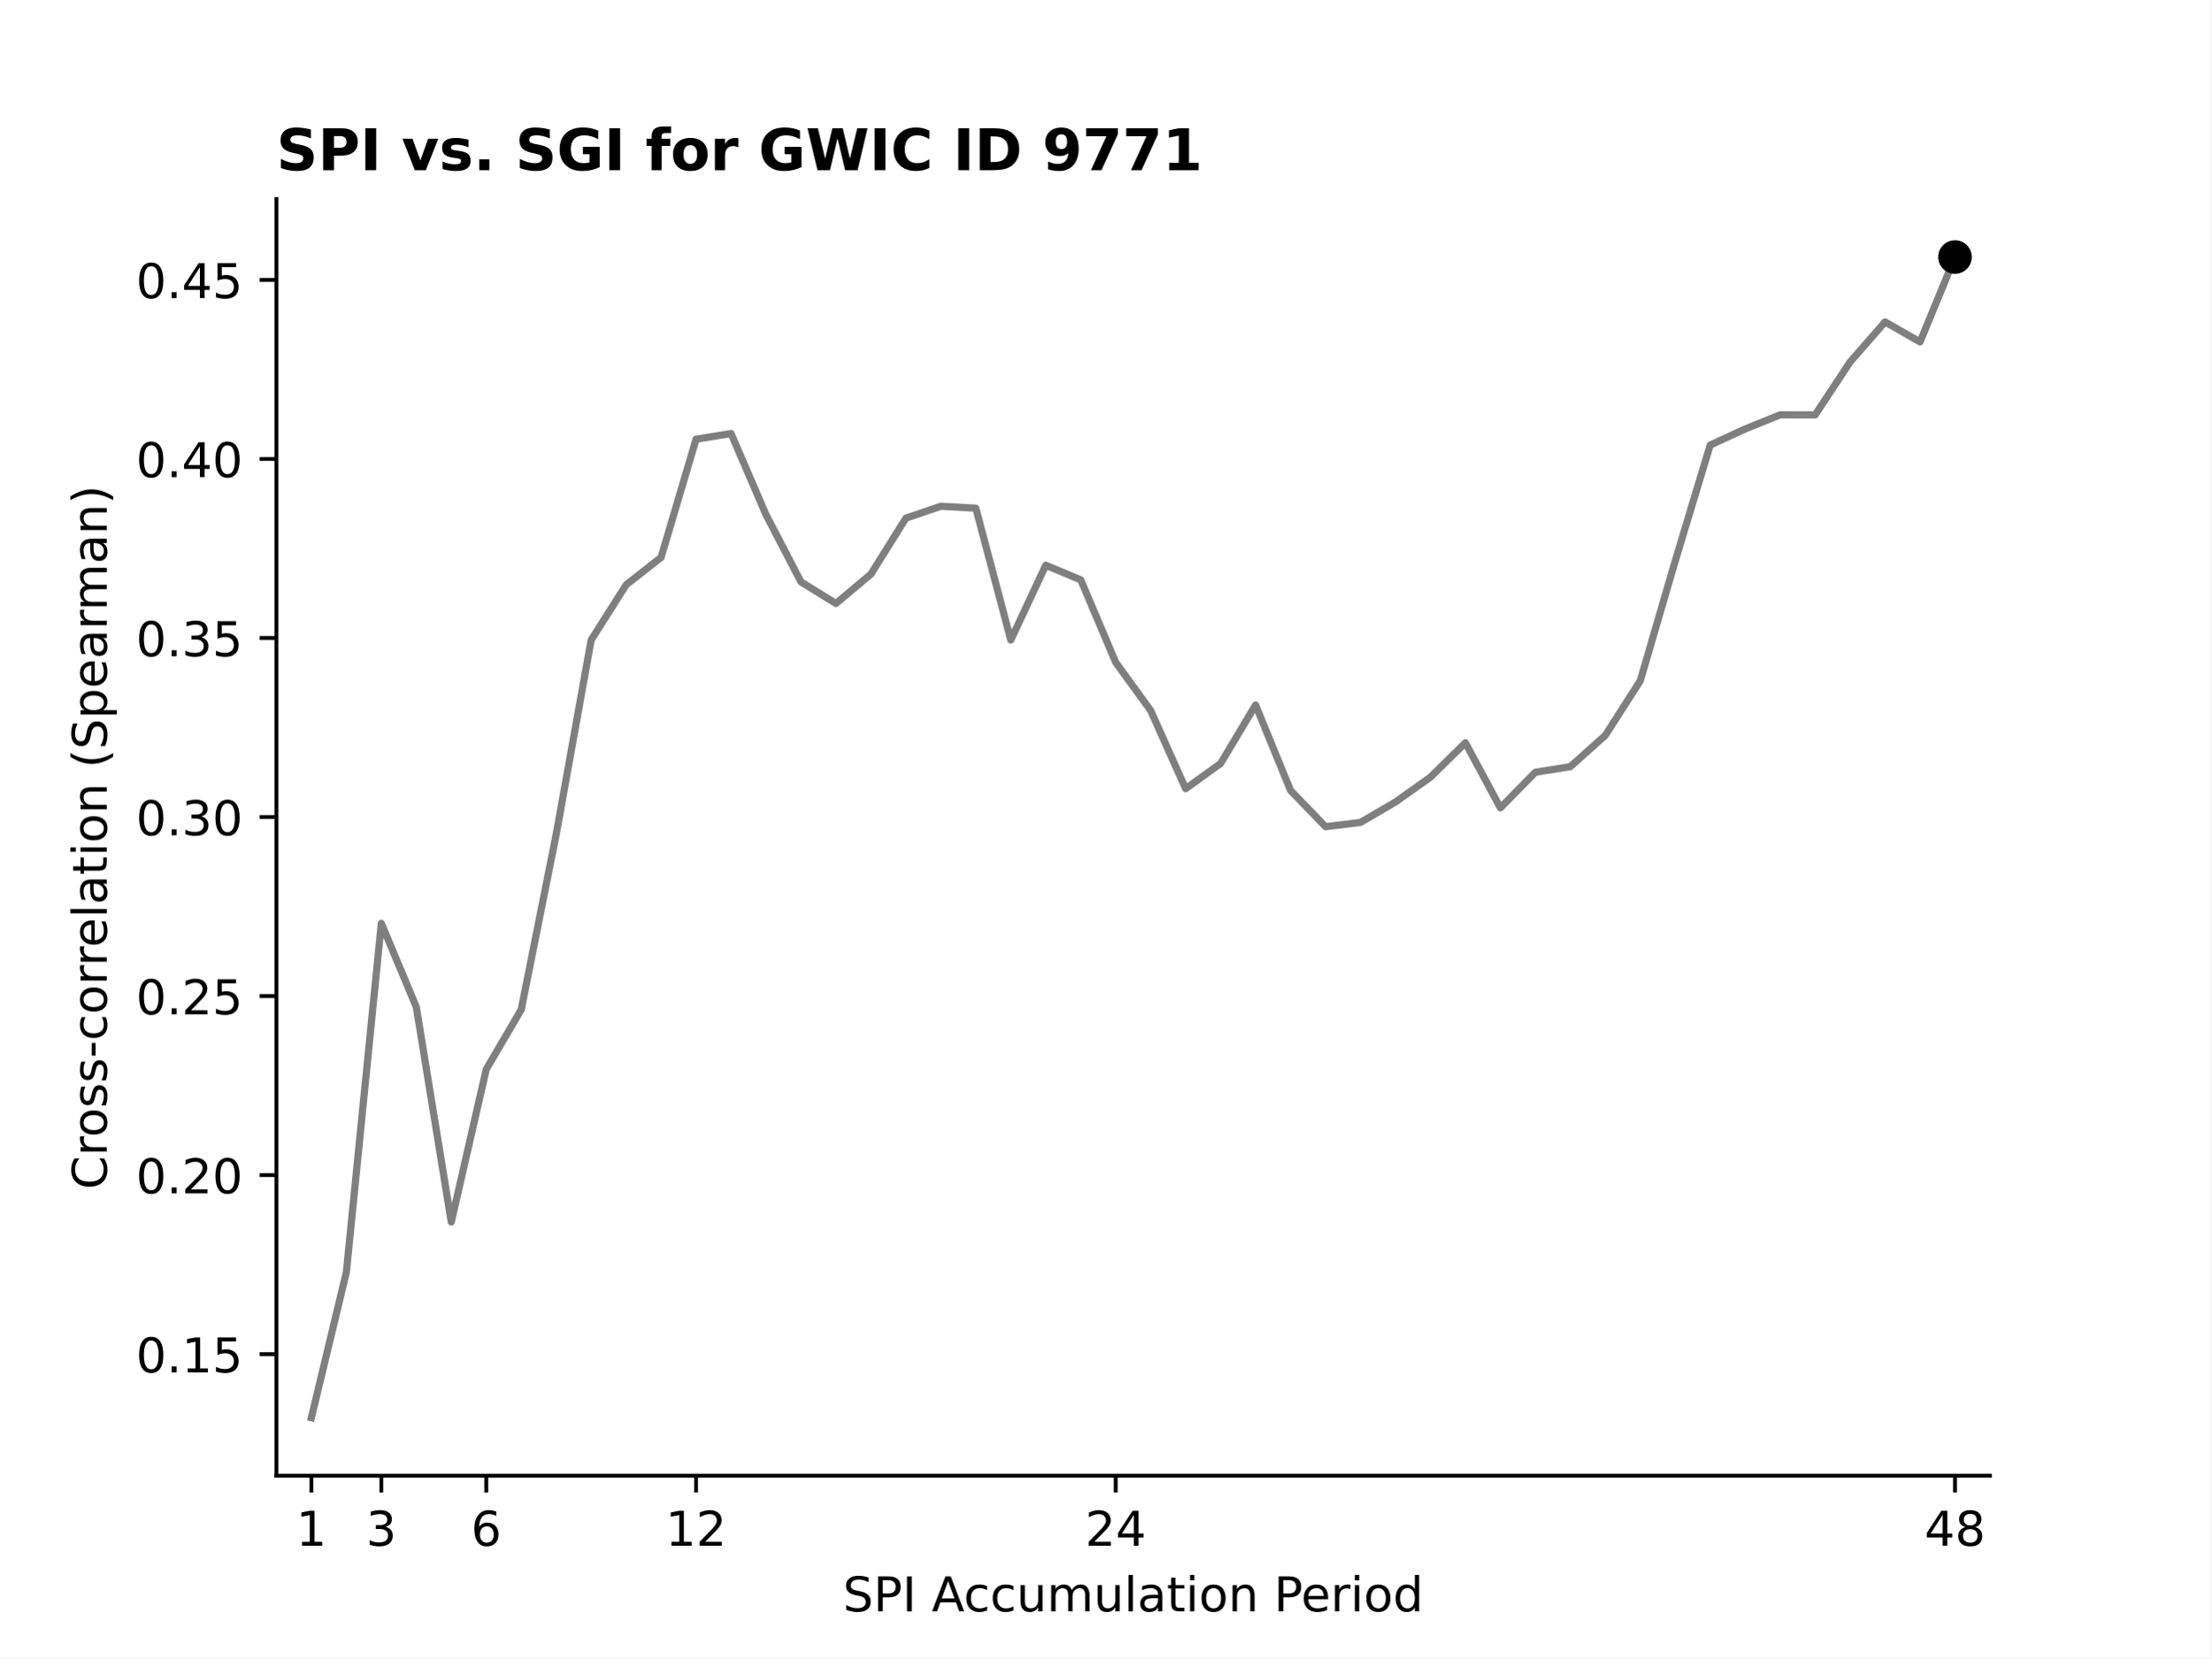
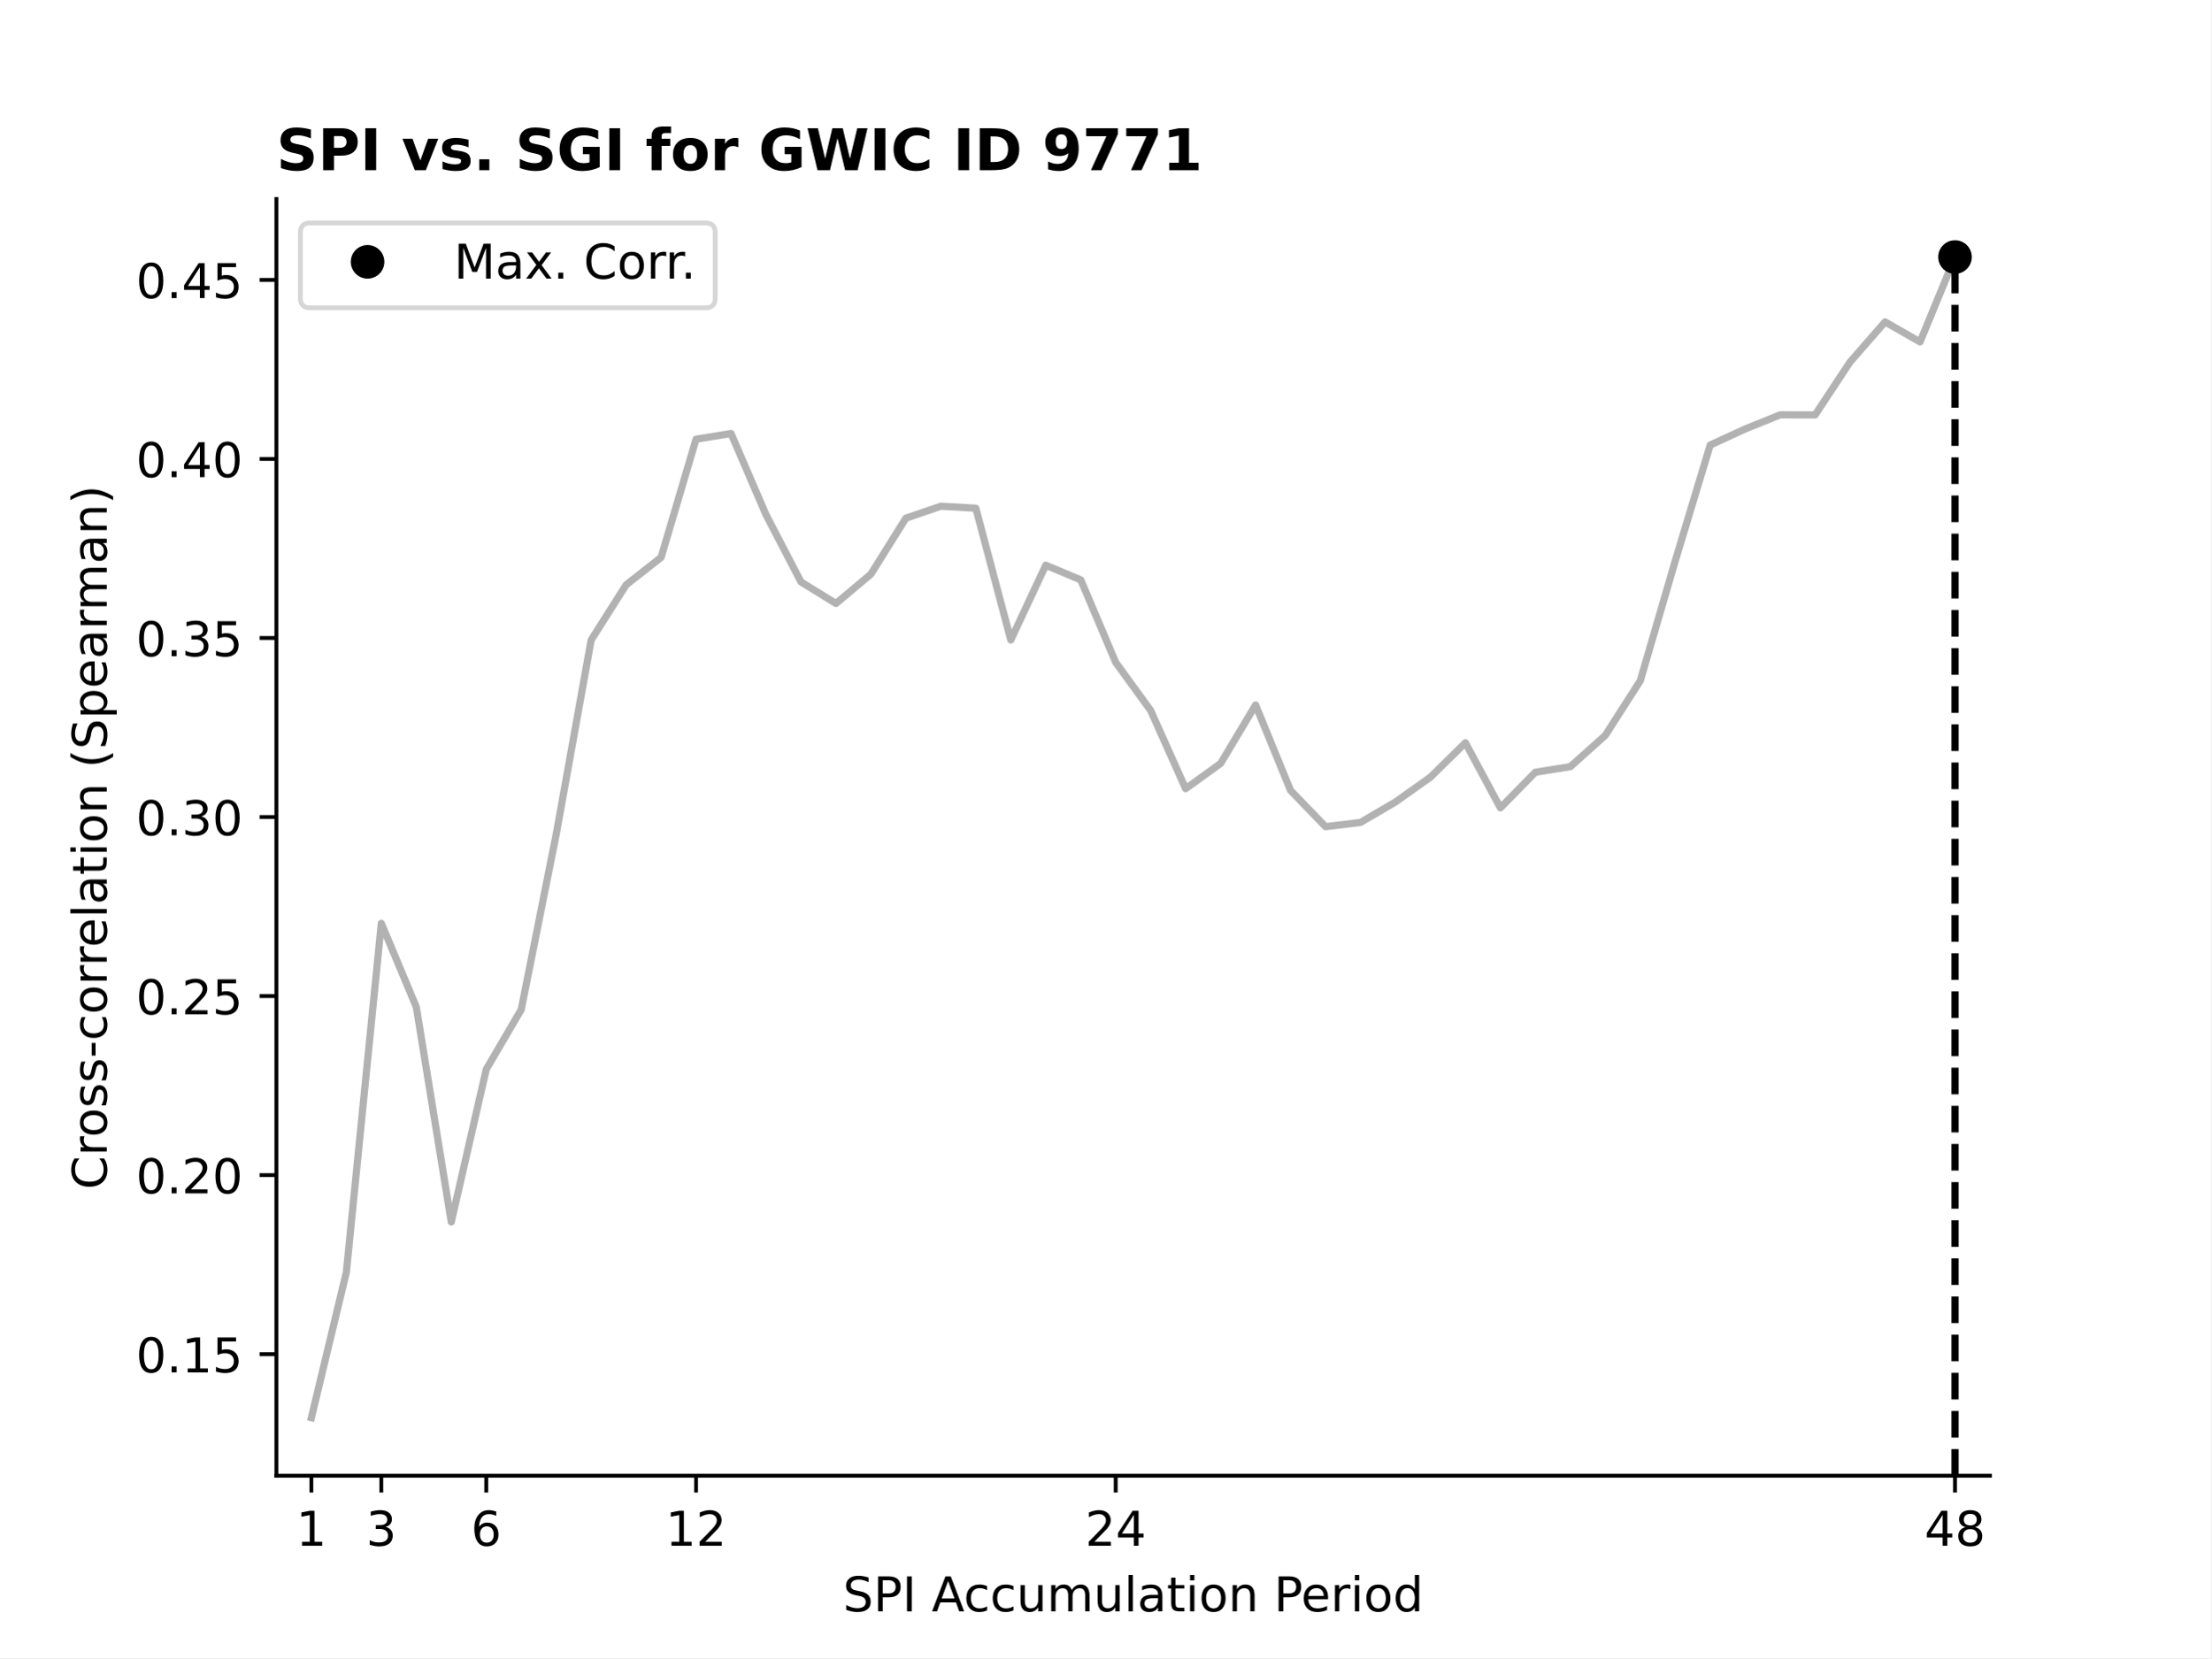
<svg xmlns="http://www.w3.org/2000/svg" xmlns:xlink="http://www.w3.org/1999/xlink" width="460.8pt" height="345.6pt" viewBox="0 0 460.8 345.6" version="1.1">
  <defs>
    <style type="text/css">*{stroke-linejoin: round; stroke-linecap: butt}</style>
  </defs>
  <g id="figure_1">
    <g id="patch_1">
      <path d="M 0 345.6  L 460.8 345.6  L 460.8 0  L 0 0  z " style="fill: #ffffff" />
    </g>
    <g id="axes_1">
      <g id="patch_2">
        <path d="M 57.6 307.584  L 414.72 307.584  L 414.72 41.472  L 57.6 41.472  z " style="fill: #ffffff" />
      </g>
      <g id="matplotlib.axis_1">
        <g id="xtick_1">
          <g id="line2d_1">
            <defs>
-               <path id="m3e55c35b30" d="M 0 0  L 0 3.5  " style="stroke: #000000; stroke-width: 0.8" />
+               <path id="m0160c18e38" d="M 0 0  L 0 3.5  " style="stroke: #000000; stroke-width: 0.8" />
            </defs>
            <g>
-               <use xlink:href="#m3e55c35b30" x="64.888" y="307.584" style="stroke: #000000; stroke-width: 0.8" />
+               <use xlink:href="#m0160c18e38" x="64.888" y="307.584" style="stroke: #000000; stroke-width: 0.8" />
            </g>
          </g>
          <g id="text_1">
            <g transform="translate(61.70691 322.1824) scale(0.1 -0.1)">
              <defs>
                <path id="DejaVuSans-31" d="M 794 531  L 1825 531  L 1825 4091  L 703 3866  L 703 4441  L 1819 4666  L 2450 4666  L 2450 531  L 3481 531  L 3481 0  L 794 0  L 794 531  z " transform="scale(0.015625)" />
              </defs>
              <use xlink:href="#DejaVuSans-31" />
            </g>
          </g>
        </g>
        <g id="xtick_2">
          <g id="line2d_2">
            <g>
-               <use xlink:href="#m3e55c35b30" x="79.464" y="307.584" style="stroke: #000000; stroke-width: 0.8" />
+               <use xlink:href="#m0160c18e38" x="79.464" y="307.584" style="stroke: #000000; stroke-width: 0.8" />
            </g>
          </g>
          <g id="text_2">
            <g transform="translate(76.28324 322.1824) scale(0.1 -0.1)">
              <defs>
                <path id="DejaVuSans-33" d="M 2597 2516  Q 3050 2419 3304 2112  Q 3559 1806 3559 1356  Q 3559 666 3084 287  Q 2609 -91 1734 -91  Q 1441 -91 1130 -33  Q 819 25 488 141  L 488 750  Q 750 597 1062 519  Q 1375 441 1716 441  Q 2309 441 2620 675  Q 2931 909 2931 1356  Q 2931 1769 2642 2001  Q 2353 2234 1838 2234  L 1294 2234  L 1294 2753  L 1863 2753  Q 2328 2753 2575 2939  Q 2822 3125 2822 3475  Q 2822 3834 2567 4026  Q 2313 4219 1838 4219  Q 1578 4219 1281 4162  Q 984 4106 628 3988  L 628 4550  Q 988 4650 1302 4700  Q 1616 4750 1894 4750  Q 2613 4750 3031 4423  Q 3450 4097 3450 3541  Q 3450 3153 3228 2886  Q 3006 2619 2597 2516  z " transform="scale(0.015625)" />
              </defs>
              <use xlink:href="#DejaVuSans-33" />
            </g>
          </g>
        </g>
        <g id="xtick_3">
          <g id="line2d_3">
            <g>
-               <use xlink:href="#m3e55c35b30" x="101.329" y="307.584" style="stroke: #000000; stroke-width: 0.8" />
+               <use xlink:href="#m0160c18e38" x="101.329" y="307.584" style="stroke: #000000; stroke-width: 0.8" />
            </g>
          </g>
          <g id="text_3">
            <g transform="translate(98.14773 322.1824) scale(0.1 -0.1)">
              <defs>
                <path id="DejaVuSans-36" d="M 2113 2584  Q 1688 2584 1439 2293  Q 1191 2003 1191 1497  Q 1191 994 1439 701  Q 1688 409 2113 409  Q 2538 409 2786 701  Q 3034 994 3034 1497  Q 3034 2003 2786 2293  Q 2538 2584 2113 2584  z M 3366 4563  L 3366 3988  Q 3128 4100 2886 4159  Q 2644 4219 2406 4219  Q 1781 4219 1451 3797  Q 1122 3375 1075 2522  Q 1259 2794 1537 2939  Q 1816 3084 2150 3084  Q 2853 3084 3261 2657  Q 3669 2231 3669 1497  Q 3669 778 3244 343  Q 2819 -91 2113 -91  Q 1303 -91 875 529  Q 447 1150 447 2328  Q 447 3434 972 4092  Q 1497 4750 2381 4750  Q 2619 4750 2861 4703  Q 3103 4656 3366 4563  z " transform="scale(0.015625)" />
              </defs>
              <use xlink:href="#DejaVuSans-36" />
            </g>
          </g>
        </g>
        <g id="xtick_4">
          <g id="line2d_4">
            <g>
-               <use xlink:href="#m3e55c35b30" x="145.058" y="307.584" style="stroke: #000000; stroke-width: 0.8" />
+               <use xlink:href="#m0160c18e38" x="145.058" y="307.584" style="stroke: #000000; stroke-width: 0.8" />
            </g>
          </g>
          <g id="text_4">
            <g transform="translate(138.6955 322.1824) scale(0.1 -0.1)">
              <defs>
                <path id="DejaVuSans-32" d="M 1228 531  L 3431 531  L 3431 0  L 469 0  L 469 531  Q 828 903 1448 1529  Q 2069 2156 2228 2338  Q 2531 2678 2651 2914  Q 2772 3150 2772 3378  Q 2772 3750 2511 3984  Q 2250 4219 1831 4219  Q 1534 4219 1204 4116  Q 875 4013 500 3803  L 500 4441  Q 881 4594 1212 4672  Q 1544 4750 1819 4750  Q 2544 4750 2975 4387  Q 3406 4025 3406 3419  Q 3406 3131 3298 2873  Q 3191 2616 2906 2266  Q 2828 2175 2409 1742  Q 1991 1309 1228 531  z " transform="scale(0.015625)" />
              </defs>
              <use xlink:href="#DejaVuSans-31" />
              <use xlink:href="#DejaVuSans-32" x="63.623" />
            </g>
          </g>
        </g>
        <g id="xtick_5">
          <g id="line2d_5">
            <g>
-               <use xlink:href="#m3e55c35b30" x="232.516" y="307.584" style="stroke: #000000; stroke-width: 0.8" />
+               <use xlink:href="#m0160c18e38" x="232.516" y="307.584" style="stroke: #000000; stroke-width: 0.8" />
            </g>
          </g>
          <g id="text_5">
            <g transform="translate(226.1534 322.1824) scale(0.1 -0.1)">
              <defs>
                <path id="DejaVuSans-34" d="M 2419 4116  L 825 1625  L 2419 1625  L 2419 4116  z M 2253 4666  L 3047 4666  L 3047 1625  L 3713 1625  L 3713 1100  L 3047 1100  L 3047 0  L 2419 0  L 2419 1100  L 313 1100  L 313 1709  L 2253 4666  z " transform="scale(0.015625)" />
              </defs>
              <use xlink:href="#DejaVuSans-32" />
              <use xlink:href="#DejaVuSans-34" x="63.623" />
            </g>
          </g>
        </g>
        <g id="xtick_6">
          <g id="line2d_6">
            <g>
-               <use xlink:href="#m3e55c35b30" x="407.432" y="307.584" style="stroke: #000000; stroke-width: 0.8" />
+               <use xlink:href="#m0160c18e38" x="407.432" y="307.584" style="stroke: #000000; stroke-width: 0.8" />
            </g>
          </g>
          <g id="text_6">
            <g transform="translate(401.0693 322.1824) scale(0.1 -0.1)">
              <defs>
                <path id="DejaVuSans-38" d="M 2034 2216  Q 1584 2216 1326 1975  Q 1069 1734 1069 1313  Q 1069 891 1326 650  Q 1584 409 2034 409  Q 2484 409 2743 651  Q 3003 894 3003 1313  Q 3003 1734 2745 1975  Q 2488 2216 2034 2216  z M 1403 2484  Q 997 2584 770 2862  Q 544 3141 544 3541  Q 544 4100 942 4425  Q 1341 4750 2034 4750  Q 2731 4750 3128 4425  Q 3525 4100 3525 3541  Q 3525 3141 3298 2862  Q 3072 2584 2669 2484  Q 3125 2378 3379 2068  Q 3634 1759 3634 1313  Q 3634 634 3220 271  Q 2806 -91 2034 -91  Q 1263 -91 848 271  Q 434 634 434 1313  Q 434 1759 690 2068  Q 947 2378 1403 2484  z M 1172 3481  Q 1172 3119 1398 2916  Q 1625 2713 2034 2713  Q 2441 2713 2670 2916  Q 2900 3119 2900 3481  Q 2900 3844 2670 4047  Q 2441 4250 2034 4250  Q 1625 4250 1398 4047  Q 1172 3844 1172 3481  z " transform="scale(0.015625)" />
              </defs>
              <use xlink:href="#DejaVuSans-34" />
              <use xlink:href="#DejaVuSans-38" x="63.623" />
            </g>
          </g>
        </g>
        <g id="text_7">
          <g transform="translate(175.66 335.8606) scale(0.1 -0.1)">
            <defs>
              <path id="DejaVuSans-53" d="M 3425 4513  L 3425 3897  Q 3066 4069 2747 4153  Q 2428 4238 2131 4238  Q 1616 4238 1336 4038  Q 1056 3838 1056 3469  Q 1056 3159 1242 3001  Q 1428 2844 1947 2747  L 2328 2669  Q 3034 2534 3370 2195  Q 3706 1856 3706 1288  Q 3706 609 3251 259  Q 2797 -91 1919 -91  Q 1588 -91 1214 -16  Q 841 59 441 206  L 441 856  Q 825 641 1194 531  Q 1563 422 1919 422  Q 2459 422 2753 634  Q 3047 847 3047 1241  Q 3047 1584 2836 1778  Q 2625 1972 2144 2069  L 1759 2144  Q 1053 2284 737 2584  Q 422 2884 422 3419  Q 422 4038 858 4394  Q 1294 4750 2059 4750  Q 2388 4750 2728 4690  Q 3069 4631 3425 4513  z " transform="scale(0.015625)" />
              <path id="DejaVuSans-50" d="M 1259 4147  L 1259 2394  L 2053 2394  Q 2494 2394 2734 2622  Q 2975 2850 2975 3272  Q 2975 3691 2734 3919  Q 2494 4147 2053 4147  L 1259 4147  z M 628 4666  L 2053 4666  Q 2838 4666 3239 4311  Q 3641 3956 3641 3272  Q 3641 2581 3239 2228  Q 2838 1875 2053 1875  L 1259 1875  L 1259 0  L 628 0  L 628 4666  z " transform="scale(0.015625)" />
              <path id="DejaVuSans-49" d="M 628 4666  L 1259 4666  L 1259 0  L 628 0  L 628 4666  z " transform="scale(0.015625)" />
              <path id="DejaVuSans-20" transform="scale(0.015625)" />
              <path id="DejaVuSans-41" d="M 2188 4044  L 1331 1722  L 3047 1722  L 2188 4044  z M 1831 4666  L 2547 4666  L 4325 0  L 3669 0  L 3244 1197  L 1141 1197  L 716 0  L 50 0  L 1831 4666  z " transform="scale(0.015625)" />
              <path id="DejaVuSans-63" d="M 3122 3366  L 3122 2828  Q 2878 2963 2633 3030  Q 2388 3097 2138 3097  Q 1578 3097 1268 2742  Q 959 2388 959 1747  Q 959 1106 1268 751  Q 1578 397 2138 397  Q 2388 397 2633 464  Q 2878 531 3122 666  L 3122 134  Q 2881 22 2623 -34  Q 2366 -91 2075 -91  Q 1284 -91 818 406  Q 353 903 353 1747  Q 353 2603 823 3093  Q 1294 3584 2113 3584  Q 2378 3584 2631 3529  Q 2884 3475 3122 3366  z " transform="scale(0.015625)" />
              <path id="DejaVuSans-75" d="M 544 1381  L 544 3500  L 1119 3500  L 1119 1403  Q 1119 906 1312 657  Q 1506 409 1894 409  Q 2359 409 2629 706  Q 2900 1003 2900 1516  L 2900 3500  L 3475 3500  L 3475 0  L 2900 0  L 2900 538  Q 2691 219 2414 64  Q 2138 -91 1772 -91  Q 1169 -91 856 284  Q 544 659 544 1381  z M 1991 3584  L 1991 3584  z " transform="scale(0.015625)" />
              <path id="DejaVuSans-6d" d="M 3328 2828  Q 3544 3216 3844 3400  Q 4144 3584 4550 3584  Q 5097 3584 5394 3201  Q 5691 2819 5691 2113  L 5691 0  L 5113 0  L 5113 2094  Q 5113 2597 4934 2840  Q 4756 3084 4391 3084  Q 3944 3084 3684 2787  Q 3425 2491 3425 1978  L 3425 0  L 2847 0  L 2847 2094  Q 2847 2600 2669 2842  Q 2491 3084 2119 3084  Q 1678 3084 1418 2786  Q 1159 2488 1159 1978  L 1159 0  L 581 0  L 581 3500  L 1159 3500  L 1159 2956  Q 1356 3278 1631 3431  Q 1906 3584 2284 3584  Q 2666 3584 2933 3390  Q 3200 3197 3328 2828  z " transform="scale(0.015625)" />
              <path id="DejaVuSans-6c" d="M 603 4863  L 1178 4863  L 1178 0  L 603 0  L 603 4863  z " transform="scale(0.015625)" />
              <path id="DejaVuSans-61" d="M 2194 1759  Q 1497 1759 1228 1600  Q 959 1441 959 1056  Q 959 750 1161 570  Q 1363 391 1709 391  Q 2188 391 2477 730  Q 2766 1069 2766 1631  L 2766 1759  L 2194 1759  z M 3341 1997  L 3341 0  L 2766 0  L 2766 531  Q 2569 213 2275 61  Q 1981 -91 1556 -91  Q 1019 -91 701 211  Q 384 513 384 1019  Q 384 1609 779 1909  Q 1175 2209 1959 2209  L 2766 2209  L 2766 2266  Q 2766 2663 2505 2880  Q 2244 3097 1772 3097  Q 1472 3097 1187 3025  Q 903 2953 641 2809  L 641 3341  Q 956 3463 1253 3523  Q 1550 3584 1831 3584  Q 2591 3584 2966 3190  Q 3341 2797 3341 1997  z " transform="scale(0.015625)" />
              <path id="DejaVuSans-74" d="M 1172 4494  L 1172 3500  L 2356 3500  L 2356 3053  L 1172 3053  L 1172 1153  Q 1172 725 1289 603  Q 1406 481 1766 481  L 2356 481  L 2356 0  L 1766 0  Q 1100 0 847 248  Q 594 497 594 1153  L 594 3053  L 172 3053  L 172 3500  L 594 3500  L 594 4494  L 1172 4494  z " transform="scale(0.015625)" />
              <path id="DejaVuSans-69" d="M 603 3500  L 1178 3500  L 1178 0  L 603 0  L 603 3500  z M 603 4863  L 1178 4863  L 1178 4134  L 603 4134  L 603 4863  z " transform="scale(0.015625)" />
              <path id="DejaVuSans-6f" d="M 1959 3097  Q 1497 3097 1228 2736  Q 959 2375 959 1747  Q 959 1119 1226 758  Q 1494 397 1959 397  Q 2419 397 2687 759  Q 2956 1122 2956 1747  Q 2956 2369 2687 2733  Q 2419 3097 1959 3097  z M 1959 3584  Q 2709 3584 3137 3096  Q 3566 2609 3566 1747  Q 3566 888 3137 398  Q 2709 -91 1959 -91  Q 1206 -91 779 398  Q 353 888 353 1747  Q 353 2609 779 3096  Q 1206 3584 1959 3584  z " transform="scale(0.015625)" />
              <path id="DejaVuSans-6e" d="M 3513 2113  L 3513 0  L 2938 0  L 2938 2094  Q 2938 2591 2744 2837  Q 2550 3084 2163 3084  Q 1697 3084 1428 2787  Q 1159 2491 1159 1978  L 1159 0  L 581 0  L 581 3500  L 1159 3500  L 1159 2956  Q 1366 3272 1645 3428  Q 1925 3584 2291 3584  Q 2894 3584 3203 3211  Q 3513 2838 3513 2113  z " transform="scale(0.015625)" />
              <path id="DejaVuSans-65" d="M 3597 1894  L 3597 1613  L 953 1613  Q 991 1019 1311 708  Q 1631 397 2203 397  Q 2534 397 2845 478  Q 3156 559 3463 722  L 3463 178  Q 3153 47 2828 -22  Q 2503 -91 2169 -91  Q 1331 -91 842 396  Q 353 884 353 1716  Q 353 2575 817 3079  Q 1281 3584 2069 3584  Q 2775 3584 3186 3129  Q 3597 2675 3597 1894  z M 3022 2063  Q 3016 2534 2758 2815  Q 2500 3097 2075 3097  Q 1594 3097 1305 2825  Q 1016 2553 972 2059  L 3022 2063  z " transform="scale(0.015625)" />
              <path id="DejaVuSans-72" d="M 2631 2963  Q 2534 3019 2420 3045  Q 2306 3072 2169 3072  Q 1681 3072 1420 2755  Q 1159 2438 1159 1844  L 1159 0  L 581 0  L 581 3500  L 1159 3500  L 1159 2956  Q 1341 3275 1631 3429  Q 1922 3584 2338 3584  Q 2397 3584 2469 3576  Q 2541 3569 2628 3553  L 2631 2963  z " transform="scale(0.015625)" />
              <path id="DejaVuSans-64" d="M 2906 2969  L 2906 4863  L 3481 4863  L 3481 0  L 2906 0  L 2906 525  Q 2725 213 2448 61  Q 2172 -91 1784 -91  Q 1150 -91 751 415  Q 353 922 353 1747  Q 353 2572 751 3078  Q 1150 3584 1784 3584  Q 2172 3584 2448 3432  Q 2725 3281 2906 2969  z M 947 1747  Q 947 1113 1208 752  Q 1469 391 1925 391  Q 2381 391 2643 752  Q 2906 1113 2906 1747  Q 2906 2381 2643 2742  Q 2381 3103 1925 3103  Q 1469 3103 1208 2742  Q 947 2381 947 1747  z " transform="scale(0.015625)" />
            </defs>
            <use xlink:href="#DejaVuSans-53" />
            <use xlink:href="#DejaVuSans-50" x="63.477" />
            <use xlink:href="#DejaVuSans-49" x="123.779" />
            <use xlink:href="#DejaVuSans-20" x="153.271" />
            <use xlink:href="#DejaVuSans-41" x="185.059" />
            <use xlink:href="#DejaVuSans-63" x="251.717" />
            <use xlink:href="#DejaVuSans-63" x="306.697" />
            <use xlink:href="#DejaVuSans-75" x="361.678" />
            <use xlink:href="#DejaVuSans-6d" x="425.057" />
            <use xlink:href="#DejaVuSans-75" x="522.469" />
            <use xlink:href="#DejaVuSans-6c" x="585.848" />
            <use xlink:href="#DejaVuSans-61" x="613.631" />
            <use xlink:href="#DejaVuSans-74" x="674.91" />
            <use xlink:href="#DejaVuSans-69" x="714.119" />
            <use xlink:href="#DejaVuSans-6f" x="741.902" />
            <use xlink:href="#DejaVuSans-6e" x="803.084" />
            <use xlink:href="#DejaVuSans-20" x="866.463" />
            <use xlink:href="#DejaVuSans-50" x="898.25" />
            <use xlink:href="#DejaVuSans-65" x="954.928" />
            <use xlink:href="#DejaVuSans-72" x="1016.451" />
            <use xlink:href="#DejaVuSans-69" x="1057.564" />
            <use xlink:href="#DejaVuSans-6f" x="1085.348" />
            <use xlink:href="#DejaVuSans-64" x="1146.529" />
          </g>
        </g>
      </g>
      <g id="matplotlib.axis_2">
        <g id="ytick_1">
          <g id="line2d_7">
            <defs>
-               <path id="mba9ade3f18" d="M 0 0  L -3.5 0  " style="stroke: #000000; stroke-width: 0.8" />
+               <path id="m2c506dc8a5" d="M 0 0  L -3.5 0  " style="stroke: #000000; stroke-width: 0.8" />
            </defs>
            <g>
-               <use xlink:href="#mba9ade3f18" x="57.6" y="282.256" style="stroke: #000000; stroke-width: 0.8" />
+               <use xlink:href="#m2c506dc8a5" x="57.6" y="282.256" style="stroke: #000000; stroke-width: 0.8" />
            </g>
          </g>
          <g id="text_8">
            <g transform="translate(28.33438 286.0549) scale(0.1 -0.1)">
              <defs>
                <path id="DejaVuSans-30" d="M 2034 4250  Q 1547 4250 1301 3770  Q 1056 3291 1056 2328  Q 1056 1369 1301 889  Q 1547 409 2034 409  Q 2525 409 2770 889  Q 3016 1369 3016 2328  Q 3016 3291 2770 3770  Q 2525 4250 2034 4250  z M 2034 4750  Q 2819 4750 3233 4129  Q 3647 3509 3647 2328  Q 3647 1150 3233 529  Q 2819 -91 2034 -91  Q 1250 -91 836 529  Q 422 1150 422 2328  Q 422 3509 836 4129  Q 1250 4750 2034 4750  z " transform="scale(0.015625)" />
                <path id="DejaVuSans-2e" d="M 684 794  L 1344 794  L 1344 0  L 684 0  L 684 794  z " transform="scale(0.015625)" />
                <path id="DejaVuSans-35" d="M 691 4666  L 3169 4666  L 3169 4134  L 1269 4134  L 1269 2991  Q 1406 3038 1543 3061  Q 1681 3084 1819 3084  Q 2600 3084 3056 2656  Q 3513 2228 3513 1497  Q 3513 744 3044 326  Q 2575 -91 1722 -91  Q 1428 -91 1123 -41  Q 819 9 494 109  L 494 744  Q 775 591 1075 516  Q 1375 441 1709 441  Q 2250 441 2565 725  Q 2881 1009 2881 1497  Q 2881 1984 2565 2268  Q 2250 2553 1709 2553  Q 1456 2553 1204 2497  Q 953 2441 691 2322  L 691 4666  z " transform="scale(0.015625)" />
              </defs>
              <use xlink:href="#DejaVuSans-30" />
              <use xlink:href="#DejaVuSans-2e" x="63.623" />
              <use xlink:href="#DejaVuSans-31" x="95.41" />
              <use xlink:href="#DejaVuSans-35" x="159.033" />
            </g>
          </g>
        </g>
        <g id="ytick_2">
          <g id="line2d_8">
            <g>
-               <use xlink:href="#mba9ade3f18" x="57.6" y="244.935" style="stroke: #000000; stroke-width: 0.8" />
+               <use xlink:href="#m2c506dc8a5" x="57.6" y="244.935" style="stroke: #000000; stroke-width: 0.8" />
            </g>
          </g>
          <g id="text_9">
            <g transform="translate(28.33438 248.7345) scale(0.1 -0.1)">
              <use xlink:href="#DejaVuSans-30" />
              <use xlink:href="#DejaVuSans-2e" x="63.623" />
              <use xlink:href="#DejaVuSans-32" x="95.41" />
              <use xlink:href="#DejaVuSans-30" x="159.033" />
            </g>
          </g>
        </g>
        <g id="ytick_3">
          <g id="line2d_9">
            <g>
-               <use xlink:href="#mba9ade3f18" x="57.6" y="207.615" style="stroke: #000000; stroke-width: 0.8" />
+               <use xlink:href="#m2c506dc8a5" x="57.6" y="207.615" style="stroke: #000000; stroke-width: 0.8" />
            </g>
          </g>
          <g id="text_10">
            <g transform="translate(28.33438 211.414) scale(0.1 -0.1)">
              <use xlink:href="#DejaVuSans-30" />
              <use xlink:href="#DejaVuSans-2e" x="63.623" />
              <use xlink:href="#DejaVuSans-32" x="95.41" />
              <use xlink:href="#DejaVuSans-35" x="159.033" />
            </g>
          </g>
        </g>
        <g id="ytick_4">
          <g id="line2d_10">
            <g>
-               <use xlink:href="#mba9ade3f18" x="57.6" y="170.294" style="stroke: #000000; stroke-width: 0.8" />
+               <use xlink:href="#m2c506dc8a5" x="57.6" y="170.294" style="stroke: #000000; stroke-width: 0.8" />
            </g>
          </g>
          <g id="text_11">
            <g transform="translate(28.33438 174.0935) scale(0.1 -0.1)">
              <use xlink:href="#DejaVuSans-30" />
              <use xlink:href="#DejaVuSans-2e" x="63.623" />
              <use xlink:href="#DejaVuSans-33" x="95.41" />
              <use xlink:href="#DejaVuSans-30" x="159.033" />
            </g>
          </g>
        </g>
        <g id="ytick_5">
          <g id="line2d_11">
            <g>
-               <use xlink:href="#mba9ade3f18" x="57.6" y="132.974" style="stroke: #000000; stroke-width: 0.8" />
+               <use xlink:href="#m2c506dc8a5" x="57.6" y="132.974" style="stroke: #000000; stroke-width: 0.8" />
            </g>
          </g>
          <g id="text_12">
            <g transform="translate(28.33438 136.773) scale(0.1 -0.1)">
              <use xlink:href="#DejaVuSans-30" />
              <use xlink:href="#DejaVuSans-2e" x="63.623" />
              <use xlink:href="#DejaVuSans-33" x="95.41" />
              <use xlink:href="#DejaVuSans-35" x="159.033" />
            </g>
          </g>
        </g>
        <g id="ytick_6">
          <g id="line2d_12">
            <g>
-               <use xlink:href="#mba9ade3f18" x="57.6" y="95.653" style="stroke: #000000; stroke-width: 0.8" />
+               <use xlink:href="#m2c506dc8a5" x="57.6" y="95.653" style="stroke: #000000; stroke-width: 0.8" />
            </g>
          </g>
          <g id="text_13">
            <g transform="translate(28.33438 99.4525) scale(0.1 -0.1)">
              <use xlink:href="#DejaVuSans-30" />
              <use xlink:href="#DejaVuSans-2e" x="63.623" />
              <use xlink:href="#DejaVuSans-34" x="95.41" />
              <use xlink:href="#DejaVuSans-30" x="159.033" />
            </g>
          </g>
        </g>
        <g id="ytick_7">
          <g id="line2d_13">
            <g>
-               <use xlink:href="#mba9ade3f18" x="57.6" y="58.333" style="stroke: #000000; stroke-width: 0.8" />
+               <use xlink:href="#m2c506dc8a5" x="57.6" y="58.333" style="stroke: #000000; stroke-width: 0.8" />
            </g>
          </g>
          <g id="text_14">
            <g transform="translate(28.33438 62.13201) scale(0.1 -0.1)">
              <use xlink:href="#DejaVuSans-30" />
              <use xlink:href="#DejaVuSans-2e" x="63.623" />
              <use xlink:href="#DejaVuSans-34" x="95.41" />
              <use xlink:href="#DejaVuSans-35" x="159.033" />
            </g>
          </g>
        </g>
        <g id="text_15">
          <g transform="translate(22.25469 247.9124) rotate(-90) scale(0.1 -0.1)">
            <defs>
              <path id="DejaVuSans-43" d="M 4122 4306  L 4122 3641  Q 3803 3938 3442 4084  Q 3081 4231 2675 4231  Q 1875 4231 1450 3742  Q 1025 3253 1025 2328  Q 1025 1406 1450 917  Q 1875 428 2675 428  Q 3081 428 3442 575  Q 3803 722 4122 1019  L 4122 359  Q 3791 134 3420 21  Q 3050 -91 2638 -91  Q 1578 -91 968 557  Q 359 1206 359 2328  Q 359 3453 968 4101  Q 1578 4750 2638 4750  Q 3056 4750 3426 4639  Q 3797 4528 4122 4306  z " transform="scale(0.015625)" />
              <path id="DejaVuSans-73" d="M 2834 3397  L 2834 2853  Q 2591 2978 2328 3040  Q 2066 3103 1784 3103  Q 1356 3103 1142 2972  Q 928 2841 928 2578  Q 928 2378 1081 2264  Q 1234 2150 1697 2047  L 1894 2003  Q 2506 1872 2764 1633  Q 3022 1394 3022 966  Q 3022 478 2636 193  Q 2250 -91 1575 -91  Q 1294 -91 989 -36  Q 684 19 347 128  L 347 722  Q 666 556 975 473  Q 1284 391 1588 391  Q 1994 391 2212 530  Q 2431 669 2431 922  Q 2431 1156 2273 1281  Q 2116 1406 1581 1522  L 1381 1569  Q 847 1681 609 1914  Q 372 2147 372 2553  Q 372 3047 722 3315  Q 1072 3584 1716 3584  Q 2034 3584 2315 3537  Q 2597 3491 2834 3397  z " transform="scale(0.015625)" />
              <path id="DejaVuSans-2d" d="M 313 2009  L 1997 2009  L 1997 1497  L 313 1497  L 313 2009  z " transform="scale(0.015625)" />
              <path id="DejaVuSans-28" d="M 1984 4856  Q 1566 4138 1362 3434  Q 1159 2731 1159 2009  Q 1159 1288 1364 580  Q 1569 -128 1984 -844  L 1484 -844  Q 1016 -109 783 600  Q 550 1309 550 2009  Q 550 2706 781 3412  Q 1013 4119 1484 4856  L 1984 4856  z " transform="scale(0.015625)" />
              <path id="DejaVuSans-70" d="M 1159 525  L 1159 -1331  L 581 -1331  L 581 3500  L 1159 3500  L 1159 2969  Q 1341 3281 1617 3432  Q 1894 3584 2278 3584  Q 2916 3584 3314 3078  Q 3713 2572 3713 1747  Q 3713 922 3314 415  Q 2916 -91 2278 -91  Q 1894 -91 1617 61  Q 1341 213 1159 525  z M 3116 1747  Q 3116 2381 2855 2742  Q 2594 3103 2138 3103  Q 1681 3103 1420 2742  Q 1159 2381 1159 1747  Q 1159 1113 1420 752  Q 1681 391 2138 391  Q 2594 391 2855 752  Q 3116 1113 3116 1747  z " transform="scale(0.015625)" />
              <path id="DejaVuSans-29" d="M 513 4856  L 1013 4856  Q 1481 4119 1714 3412  Q 1947 2706 1947 2009  Q 1947 1309 1714 600  Q 1481 -109 1013 -844  L 513 -844  Q 928 -128 1133 580  Q 1338 1288 1338 2009  Q 1338 2731 1133 3434  Q 928 4138 513 4856  z " transform="scale(0.015625)" />
            </defs>
            <use xlink:href="#DejaVuSans-43" />
            <use xlink:href="#DejaVuSans-72" x="69.824" />
            <use xlink:href="#DejaVuSans-6f" x="108.688" />
            <use xlink:href="#DejaVuSans-73" x="169.869" />
            <use xlink:href="#DejaVuSans-73" x="221.969" />
            <use xlink:href="#DejaVuSans-2d" x="274.068" />
            <use xlink:href="#DejaVuSans-63" x="310.152" />
            <use xlink:href="#DejaVuSans-6f" x="365.133" />
            <use xlink:href="#DejaVuSans-72" x="426.314" />
            <use xlink:href="#DejaVuSans-72" x="465.678" />
            <use xlink:href="#DejaVuSans-65" x="504.541" />
            <use xlink:href="#DejaVuSans-6c" x="566.064" />
            <use xlink:href="#DejaVuSans-61" x="593.848" />
            <use xlink:href="#DejaVuSans-74" x="655.127" />
            <use xlink:href="#DejaVuSans-69" x="694.336" />
            <use xlink:href="#DejaVuSans-6f" x="722.119" />
            <use xlink:href="#DejaVuSans-6e" x="783.301" />
            <use xlink:href="#DejaVuSans-20" x="846.68" />
            <use xlink:href="#DejaVuSans-28" x="878.467" />
            <use xlink:href="#DejaVuSans-53" x="917.48" />
            <use xlink:href="#DejaVuSans-70" x="980.957" />
            <use xlink:href="#DejaVuSans-65" x="1044.434" />
            <use xlink:href="#DejaVuSans-61" x="1105.957" />
            <use xlink:href="#DejaVuSans-72" x="1167.236" />
            <use xlink:href="#DejaVuSans-6d" x="1206.6" />
            <use xlink:href="#DejaVuSans-61" x="1304.012" />
            <use xlink:href="#DejaVuSans-6e" x="1365.291" />
            <use xlink:href="#DejaVuSans-29" x="1428.67" />
          </g>
        </g>
      </g>
      <g id="line2d_14">
-         <path d="M 64.888 295.488  L 72.176 265.171  L 79.464 192.456  L 86.753 209.879  L 94.041 254.698  L 101.329 222.881  L 108.617 210.434  L 115.905 173.93  L 123.193 133.407  L 130.482 121.903  L 137.77 116.176  L 145.058 91.541  L 152.346 90.356  L 159.634 107.283  L 166.922 121.285  L 174.211 125.785  L 181.499 119.665  L 188.787 108.003  L 196.075 105.509  L 203.363 105.923  L 210.651 133.394  L 217.94 117.806  L 225.228 120.856  L 232.516 138.059  L 239.804 148.096  L 247.092 164.385  L 254.38 159.124  L 261.669 146.94  L 268.957 164.752  L 276.245 172.302  L 283.533 171.421  L 290.821 167.155  L 298.109 161.983  L 305.398 154.815  L 312.686 168.384  L 319.974 160.957  L 327.262 159.796  L 334.55 153.272  L 341.838 141.891  L 349.127 116.912  L 356.415 92.758  L 363.703 89.406  L 370.991 86.46  L 378.279 86.476  L 385.567 75.439  L 392.856 67.096  L 400.144 71.266  L 407.432 53.568  " clip-path="url(#p0846f41e8e)" style="fill: none; stroke: #7f7f7f; stroke-width: 1.5; stroke-linecap: square" />
+         <path d="M 64.888 295.488  L 72.176 265.171  L 79.464 192.456  L 86.753 209.879  L 94.041 254.698  L 101.329 222.881  L 108.617 210.434  L 115.905 173.93  L 123.193 133.407  L 130.482 121.903  L 137.77 116.176  L 145.058 91.541  L 152.346 90.356  L 159.634 107.283  L 166.922 121.285  L 174.211 125.785  L 181.499 119.665  L 188.787 108.003  L 196.075 105.509  L 203.363 105.923  L 210.651 133.394  L 217.94 117.806  L 225.228 120.856  L 232.516 138.059  L 239.804 148.096  L 247.092 164.385  L 254.38 159.124  L 261.669 146.94  L 268.957 164.752  L 276.245 172.302  L 283.533 171.421  L 290.821 167.155  L 298.109 161.983  L 305.398 154.815  L 312.686 168.384  L 319.974 160.957  L 327.262 159.796  L 334.55 153.272  L 341.838 141.891  L 349.127 116.912  L 356.415 92.758  L 363.703 89.406  L 370.991 86.46  L 378.279 86.476  L 385.567 75.439  L 392.856 67.096  L 400.144 71.266  L 407.432 53.568  " clip-path="url(#p349262f2dc)" style="fill: none; stroke: #7f7f7f; stroke-opacity: 0.6; stroke-width: 1.5; stroke-linecap: square" />
      </g>
      <g id="line2d_15">
        <defs>
-           <path id="m7f8f4e3843" d="M 0 3  C 0.796 3 1.559 2.684 2.121 2.121  C 2.684 1.559 3 0.796 3 0  C 3 -0.796 2.684 -1.559 2.121 -2.121  C 1.559 -2.684 0.796 -3 0 -3  C -0.796 -3 -1.559 -2.684 -2.121 -2.121  C -2.684 -1.559 -3 -0.796 -3 0  C -3 0.796 -2.684 1.559 -2.121 2.121  C -1.559 2.684 -0.796 3 0 3  z " style="stroke: #000000" />
+           <path id="mde80d16e6c" d="M 0 3  C 0.796 3 1.559 2.684 2.121 2.121  C 2.684 1.559 3 0.796 3 0  C 3 -0.796 2.684 -1.559 2.121 -2.121  C 1.559 -2.684 0.796 -3 0 -3  C -0.796 -3 -1.559 -2.684 -2.121 -2.121  C -2.684 -1.559 -3 -0.796 -3 0  C -3 0.796 -2.684 1.559 -2.121 2.121  C -1.559 2.684 -0.796 3 0 3  z " style="stroke: #000000" />
        </defs>
-         <g clip-path="url(#p0846f41e8e)">
-           <use xlink:href="#m7f8f4e3843" x="407.432" y="53.568" style="stroke: #000000" />
-         </g>
+         <g clip-path="url(#p349262f2dc)">
+           <use xlink:href="#mde80d16e6c" x="407.432" y="53.568" style="stroke: #000000" />
+         </g>
+       </g>
+       <g id="line2d_16">
+         <path d="M 407.432 307.584  L 407.432 53.568  " clip-path="url(#p349262f2dc)" style="fill: none; stroke-dasharray: 5.55,2.4; stroke-dashoffset: 0; stroke: #000000; stroke-width: 1.5" />
      </g>
      <g id="patch_3">
        <path d="M 57.6 307.584  L 57.6 41.472  " style="fill: none; stroke: #000000; stroke-width: 0.8; stroke-linejoin: miter; stroke-linecap: square" />
      </g>
      <g id="patch_4">
        <path d="M 57.6 307.584  L 414.72 307.584  " style="fill: none; stroke: #000000; stroke-width: 0.8; stroke-linejoin: miter; stroke-linecap: square" />
      </g>
      <g id="text_16">
        <g transform="translate(57.6 35.472) scale(0.12 -0.12)">
          <defs>
            <path id="DejaVuSans-Bold-53" d="M 3834 4519  L 3834 3531  Q 3450 3703 3084 3790  Q 2719 3878 2394 3878  Q 1963 3878 1756 3759  Q 1550 3641 1550 3391  Q 1550 3203 1689 3098  Q 1828 2994 2194 2919  L 2706 2816  Q 3484 2659 3812 2340  Q 4141 2022 4141 1434  Q 4141 663 3683 286  Q 3225 -91 2284 -91  Q 1841 -91 1394 -6  Q 947 78 500 244  L 500 1259  Q 947 1022 1364 901  Q 1781 781 2169 781  Q 2563 781 2772 912  Q 2981 1044 2981 1288  Q 2981 1506 2839 1625  Q 2697 1744 2272 1838  L 1806 1941  Q 1106 2091 782 2419  Q 459 2747 459 3303  Q 459 4000 909 4375  Q 1359 4750 2203 4750  Q 2588 4750 2994 4692  Q 3400 4634 3834 4519  z " transform="scale(0.015625)" />
            <path id="DejaVuSans-Bold-50" d="M 588 4666  L 2584 4666  Q 3475 4666 3951 4270  Q 4428 3875 4428 3144  Q 4428 2409 3951 2014  Q 3475 1619 2584 1619  L 1791 1619  L 1791 0  L 588 0  L 588 4666  z M 1791 3794  L 1791 2491  L 2456 2491  Q 2806 2491 2997 2661  Q 3188 2831 3188 3144  Q 3188 3456 2997 3625  Q 2806 3794 2456 3794  L 1791 3794  z " transform="scale(0.015625)" />
            <path id="DejaVuSans-Bold-49" d="M 588 4666  L 1791 4666  L 1791 0  L 588 0  L 588 4666  z " transform="scale(0.015625)" />
            <path id="DejaVuSans-Bold-20" transform="scale(0.015625)" />
            <path id="DejaVuSans-Bold-76" d="M 97 3500  L 1216 3500  L 2088 1081  L 2956 3500  L 4078 3500  L 2700 0  L 1472 0  L 97 3500  z " transform="scale(0.015625)" />
            <path id="DejaVuSans-Bold-73" d="M 3272 3391  L 3272 2541  Q 2913 2691 2578 2766  Q 2244 2841 1947 2841  Q 1628 2841 1473 2761  Q 1319 2681 1319 2516  Q 1319 2381 1436 2309  Q 1553 2238 1856 2203  L 2053 2175  Q 2913 2066 3209 1816  Q 3506 1566 3506 1031  Q 3506 472 3093 190  Q 2681 -91 1863 -91  Q 1516 -91 1145 -36  Q 775 19 384 128  L 384 978  Q 719 816 1070 734  Q 1422 653 1784 653  Q 2113 653 2278 743  Q 2444 834 2444 1013  Q 2444 1163 2330 1236  Q 2216 1309 1875 1350  L 1678 1375  Q 931 1469 631 1722  Q 331 1975 331 2491  Q 331 3047 712 3315  Q 1094 3584 1881 3584  Q 2191 3584 2531 3537  Q 2872 3491 3272 3391  z " transform="scale(0.015625)" />
            <path id="DejaVuSans-Bold-2e" d="M 653 1209  L 1778 1209  L 1778 0  L 653 0  L 653 1209  z " transform="scale(0.015625)" />
            <path id="DejaVuSans-Bold-47" d="M 4781 347  Q 4331 128 3847 18  Q 3363 -91 2847 -91  Q 1681 -91 1000 561  Q 319 1213 319 2328  Q 319 3456 1012 4103  Q 1706 4750 2913 4750  Q 3378 4750 3804 4662  Q 4231 4575 4609 4403  L 4609 3438  Q 4219 3659 3833 3768  Q 3447 3878 3059 3878  Q 2341 3878 1952 3476  Q 1563 3075 1563 2328  Q 1563 1588 1938 1184  Q 2313 781 3003 781  Q 3191 781 3352 804  Q 3513 828 3641 878  L 3641 1784  L 2906 1784  L 2906 2591  L 4781 2591  L 4781 347  z " transform="scale(0.015625)" />
            <path id="DejaVuSans-Bold-66" d="M 2841 4863  L 2841 4128  L 2222 4128  Q 1984 4128 1890 4042  Q 1797 3956 1797 3744  L 1797 3500  L 2753 3500  L 2753 2700  L 1797 2700  L 1797 0  L 678 0  L 678 2700  L 122 2700  L 122 3500  L 678 3500  L 678 3744  Q 678 4316 997 4589  Q 1316 4863 1984 4863  L 2841 4863  z " transform="scale(0.015625)" />
            <path id="DejaVuSans-Bold-6f" d="M 2203 2784  Q 1831 2784 1636 2517  Q 1441 2250 1441 1747  Q 1441 1244 1636 976  Q 1831 709 2203 709  Q 2569 709 2762 976  Q 2956 1244 2956 1747  Q 2956 2250 2762 2517  Q 2569 2784 2203 2784  z M 2203 3584  Q 3106 3584 3614 3096  Q 4122 2609 4122 1747  Q 4122 884 3614 396  Q 3106 -91 2203 -91  Q 1297 -91 786 396  Q 275 884 275 1747  Q 275 2609 786 3096  Q 1297 3584 2203 3584  z " transform="scale(0.015625)" />
            <path id="DejaVuSans-Bold-72" d="M 3138 2547  Q 2991 2616 2845 2648  Q 2700 2681 2553 2681  Q 2122 2681 1889 2404  Q 1656 2128 1656 1613  L 1656 0  L 538 0  L 538 3500  L 1656 3500  L 1656 2925  Q 1872 3269 2151 3426  Q 2431 3584 2822 3584  Q 2878 3584 2943 3579  Q 3009 3575 3134 3559  L 3138 2547  z " transform="scale(0.015625)" />
            <path id="DejaVuSans-Bold-57" d="M 191 4666  L 1344 4666  L 2150 1275  L 2950 4666  L 4109 4666  L 4909 1275  L 5716 4666  L 6859 4666  L 5759 0  L 4372 0  L 3525 3547  L 2688 0  L 1300 0  L 191 4666  z " transform="scale(0.015625)" />
            <path id="DejaVuSans-Bold-43" d="M 4288 256  Q 3956 84 3597 -3  Q 3238 -91 2847 -91  Q 1681 -91 1000 561  Q 319 1213 319 2328  Q 319 3447 1000 4098  Q 1681 4750 2847 4750  Q 3238 4750 3597 4662  Q 3956 4575 4288 4403  L 4288 3438  Q 3953 3666 3628 3772  Q 3303 3878 2944 3878  Q 2300 3878 1931 3465  Q 1563 3053 1563 2328  Q 1563 1606 1931 1193  Q 2300 781 2944 781  Q 3303 781 3628 887  Q 3953 994 4288 1222  L 4288 256  z " transform="scale(0.015625)" />
            <path id="DejaVuSans-Bold-44" d="M 1791 3756  L 1791 909  L 2222 909  Q 2959 909 3348 1275  Q 3738 1641 3738 2338  Q 3738 3031 3350 3393  Q 2963 3756 2222 3756  L 1791 3756  z M 588 4666  L 1856 4666  Q 2919 4666 3439 4514  Q 3959 4363 4331 4000  Q 4659 3684 4818 3271  Q 4978 2859 4978 2338  Q 4978 1809 4818 1395  Q 4659 981 4331 666  Q 3956 303 3431 151  Q 2906 0 1856 0  L 588 0  L 588 4666  z " transform="scale(0.015625)" />
            <path id="DejaVuSans-Bold-39" d="M 641 103  L 641 966  Q 928 831 1190 764  Q 1453 697 1709 697  Q 2247 697 2547 995  Q 2847 1294 2900 1881  Q 2688 1725 2447 1647  Q 2206 1569 1925 1569  Q 1209 1569 770 1986  Q 331 2403 331 3084  Q 331 3838 820 4291  Q 1309 4744 2131 4744  Q 3044 4744 3544 4128  Q 4044 3513 4044 2388  Q 4044 1231 3459 570  Q 2875 -91 1856 -91  Q 1528 -91 1228 -42  Q 928 6 641 103  z M 2125 2350  Q 2441 2350 2600 2554  Q 2759 2759 2759 3169  Q 2759 3575 2600 3781  Q 2441 3988 2125 3988  Q 1809 3988 1650 3781  Q 1491 3575 1491 3169  Q 1491 2759 1650 2554  Q 1809 2350 2125 2350  z " transform="scale(0.015625)" />
            <path id="DejaVuSans-Bold-37" d="M 428 4666  L 3944 4666  L 3944 3988  L 2125 0  L 953 0  L 2675 3781  L 428 3781  L 428 4666  z " transform="scale(0.015625)" />
            <path id="DejaVuSans-Bold-31" d="M 750 831  L 1813 831  L 1813 3847  L 722 3622  L 722 4441  L 1806 4666  L 2950 4666  L 2950 831  L 4013 831  L 4013 0  L 750 0  L 750 831  z " transform="scale(0.015625)" />
          </defs>
          <use xlink:href="#DejaVuSans-Bold-53" />
          <use xlink:href="#DejaVuSans-Bold-50" x="72.021" />
          <use xlink:href="#DejaVuSans-Bold-49" x="145.312" />
          <use xlink:href="#DejaVuSans-Bold-20" x="182.52" />
          <use xlink:href="#DejaVuSans-Bold-76" x="217.334" />
          <use xlink:href="#DejaVuSans-Bold-73" x="282.52" />
          <use xlink:href="#DejaVuSans-Bold-2e" x="342.041" />
          <use xlink:href="#DejaVuSans-Bold-20" x="380.029" />
          <use xlink:href="#DejaVuSans-Bold-53" x="414.844" />
          <use xlink:href="#DejaVuSans-Bold-47" x="486.865" />
          <use xlink:href="#DejaVuSans-Bold-49" x="568.945" />
          <use xlink:href="#DejaVuSans-Bold-20" x="606.152" />
          <use xlink:href="#DejaVuSans-Bold-66" x="640.967" />
          <use xlink:href="#DejaVuSans-Bold-6f" x="684.473" />
          <use xlink:href="#DejaVuSans-Bold-72" x="753.174" />
          <use xlink:href="#DejaVuSans-Bold-20" x="802.49" />
          <use xlink:href="#DejaVuSans-Bold-47" x="837.305" />
          <use xlink:href="#DejaVuSans-Bold-57" x="919.385" />
          <use xlink:href="#DejaVuSans-Bold-49" x="1029.688" />
          <use xlink:href="#DejaVuSans-Bold-43" x="1066.895" />
          <use xlink:href="#DejaVuSans-Bold-20" x="1140.283" />
          <use xlink:href="#DejaVuSans-Bold-49" x="1175.098" />
          <use xlink:href="#DejaVuSans-Bold-44" x="1212.305" />
          <use xlink:href="#DejaVuSans-Bold-20" x="1295.312" />
          <use xlink:href="#DejaVuSans-Bold-39" x="1330.127" />
          <use xlink:href="#DejaVuSans-Bold-37" x="1399.707" />
          <use xlink:href="#DejaVuSans-Bold-37" x="1469.287" />
          <use xlink:href="#DejaVuSans-Bold-31" x="1538.867" />
        </g>
      </g>
+       <g id="legend_1">
+         <g id="patch_5">
+           <path d="M 64.6 64.15  L 147.045 64.15  Q 149.045 64.15 149.045 62.15  L 149.045 48.472  Q 149.045 46.472 147.045 46.472  L 64.6 46.472  Q 62.6 46.472 62.6 48.472  L 62.6 62.15  Q 62.6 64.15 64.6 64.15  z " style="fill: #ffffff; opacity: 0.8; stroke: #cccccc; stroke-linejoin: miter" />
+         </g>
+         <g id="line2d_17">
+           <g>
+             <use xlink:href="#mde80d16e6c" x="76.6" y="54.57" style="stroke: #000000" />
+           </g>
+         </g>
+         <g id="text_17">
+           <g transform="translate(94.6 58.07044) scale(0.1 -0.1)">
+             <defs>
+               <path id="DejaVuSans-4d" d="M 628 4666  L 1569 4666  L 2759 1491  L 3956 4666  L 4897 4666  L 4897 0  L 4281 0  L 4281 4097  L 3078 897  L 2444 897  L 1241 4097  L 1241 0  L 628 0  L 628 4666  z " transform="scale(0.015625)" />
+               <path id="DejaVuSans-78" d="M 3513 3500  L 2247 1797  L 3578 0  L 2900 0  L 1881 1375  L 863 0  L 184 0  L 1544 1831  L 300 3500  L 978 3500  L 1906 2253  L 2834 3500  L 3513 3500  z " transform="scale(0.015625)" />
+             </defs>
+             <use xlink:href="#DejaVuSans-4d" />
+             <use xlink:href="#DejaVuSans-61" x="86.279" />
+             <use xlink:href="#DejaVuSans-78" x="147.559" />
+             <use xlink:href="#DejaVuSans-2e" x="206.738" />
+             <use xlink:href="#DejaVuSans-20" x="238.525" />
+             <use xlink:href="#DejaVuSans-43" x="270.312" />
+             <use xlink:href="#DejaVuSans-6f" x="340.137" />
+             <use xlink:href="#DejaVuSans-72" x="401.318" />
+             <use xlink:href="#DejaVuSans-72" x="440.682" />
+             <use xlink:href="#DejaVuSans-2e" x="472.67" />
+           </g>
+         </g>
+       </g>
    </g>
  </g>
  <defs>
-     <clipPath id="p0846f41e8e">
+     <clipPath id="p349262f2dc">
      <rect x="57.6" y="41.472" width="357.12" height="266.112" />
    </clipPath>
  </defs>
</svg>
